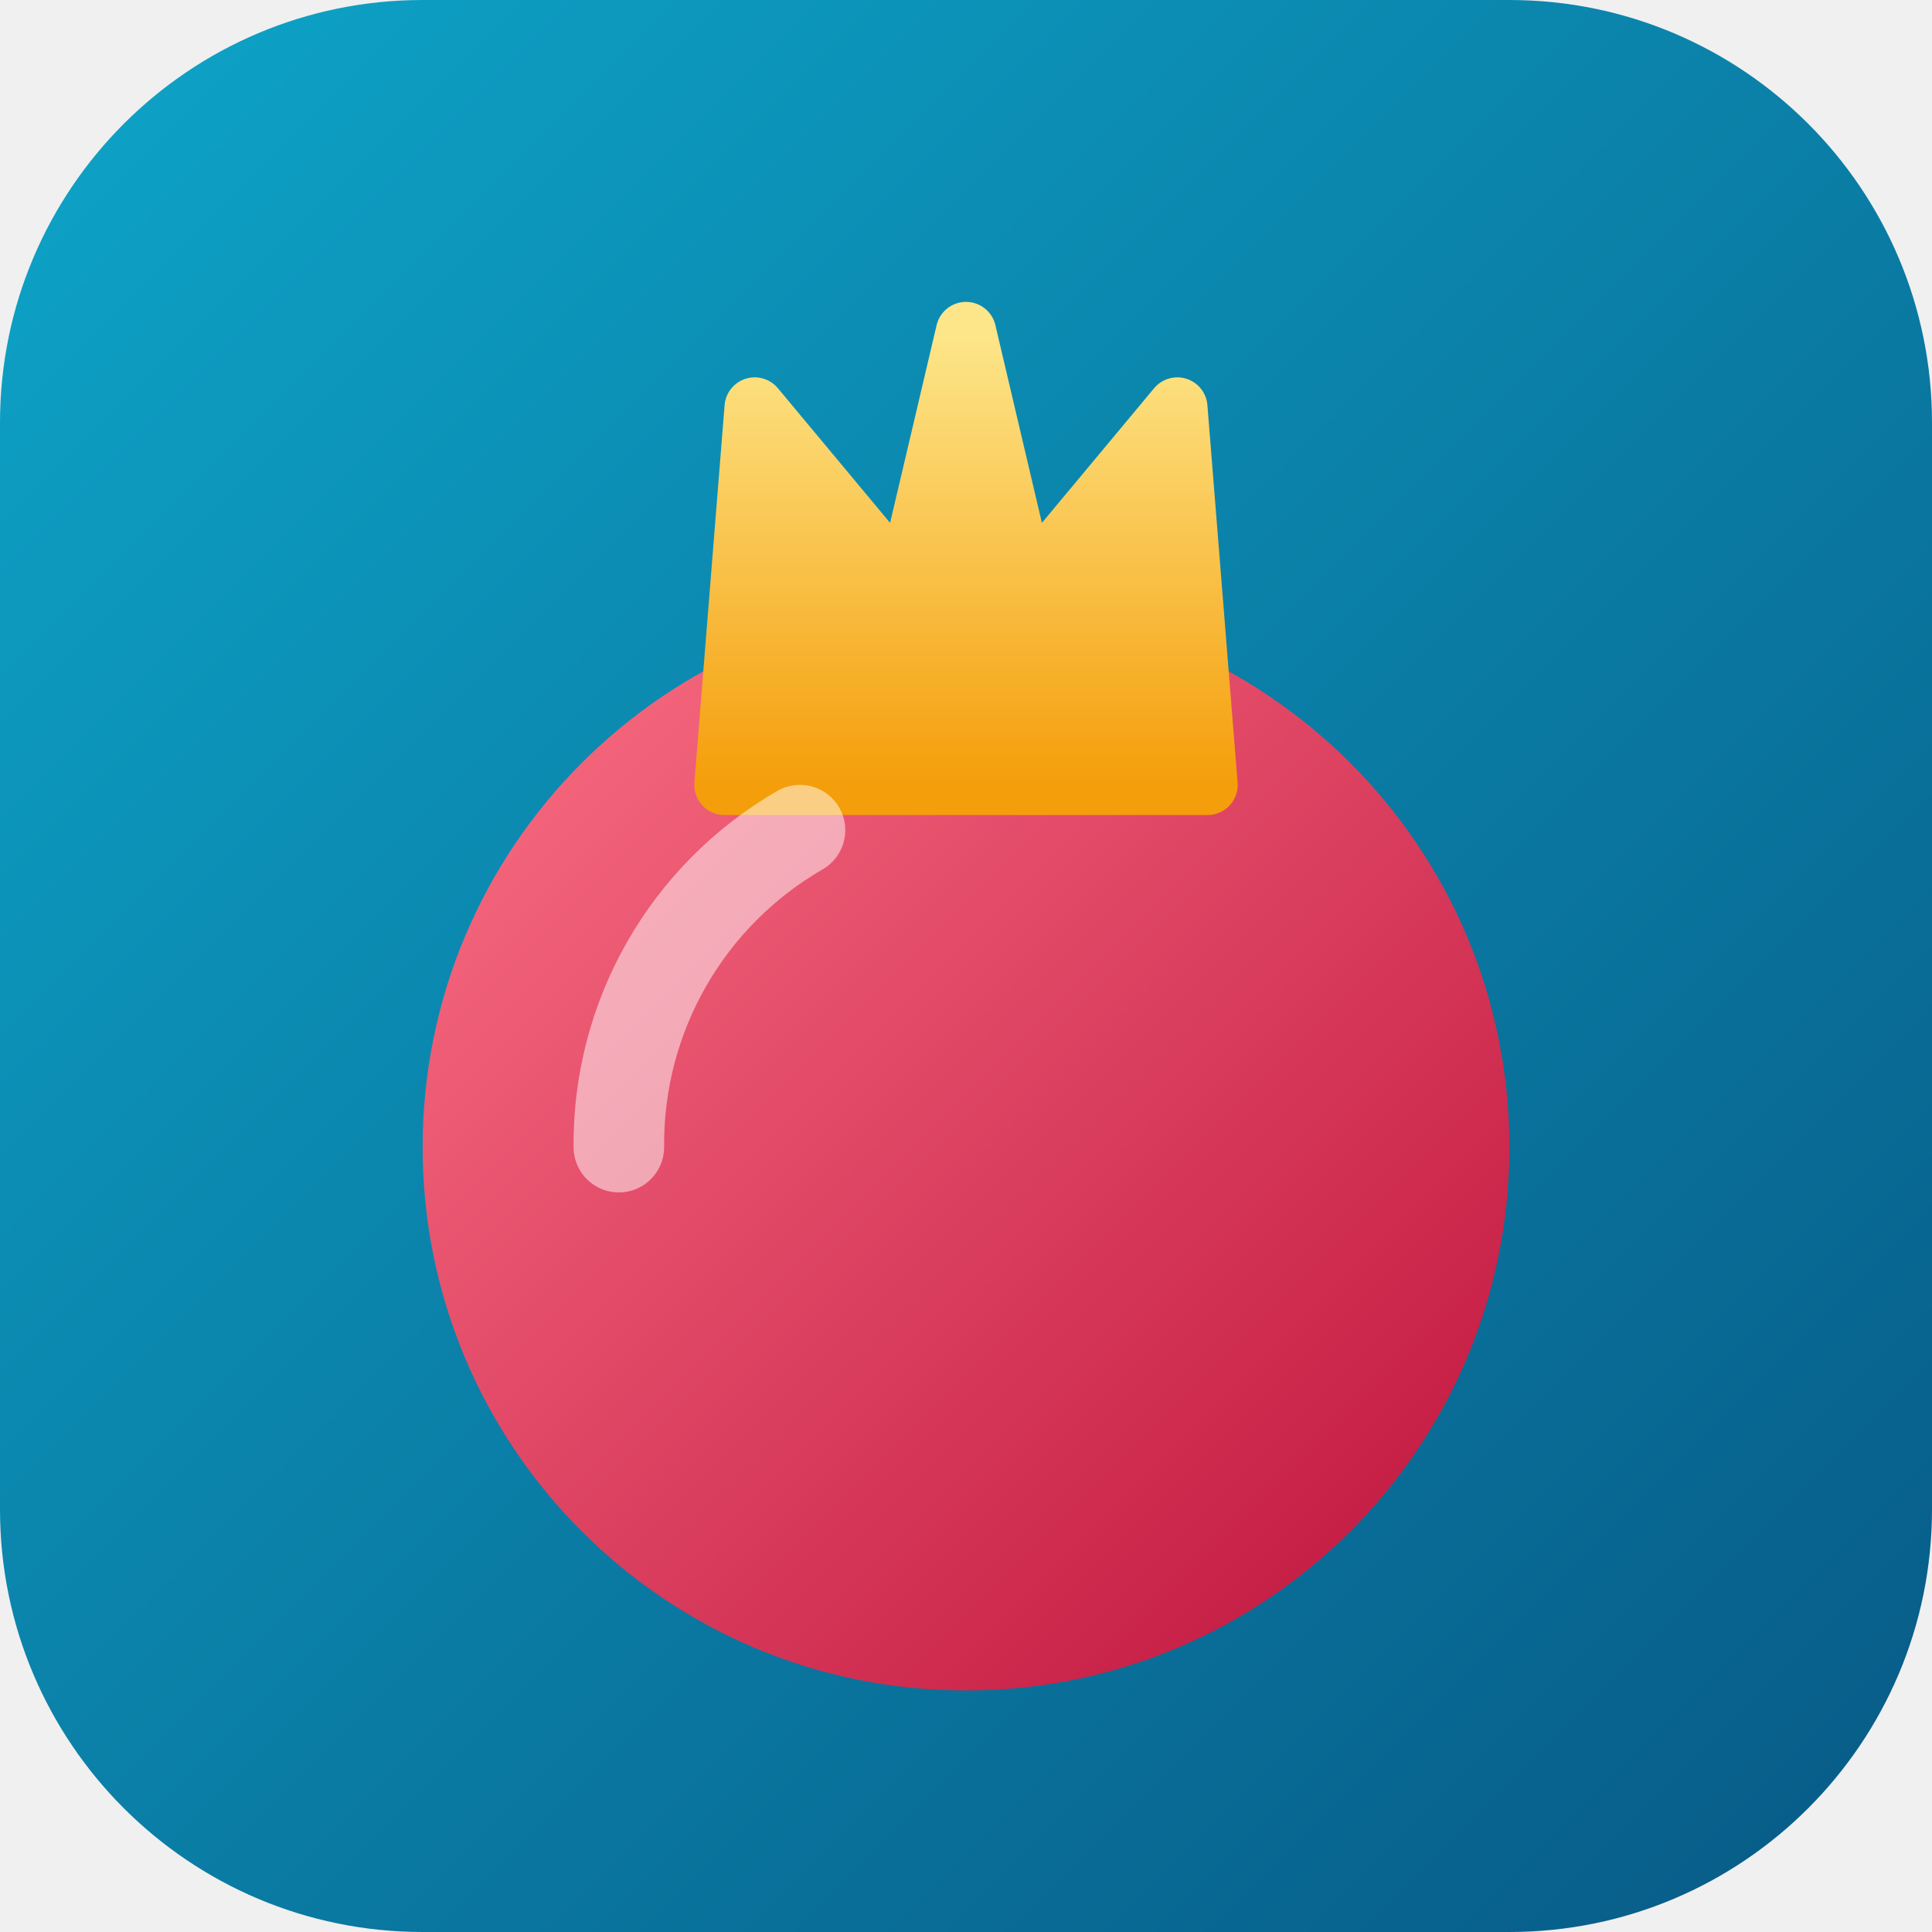
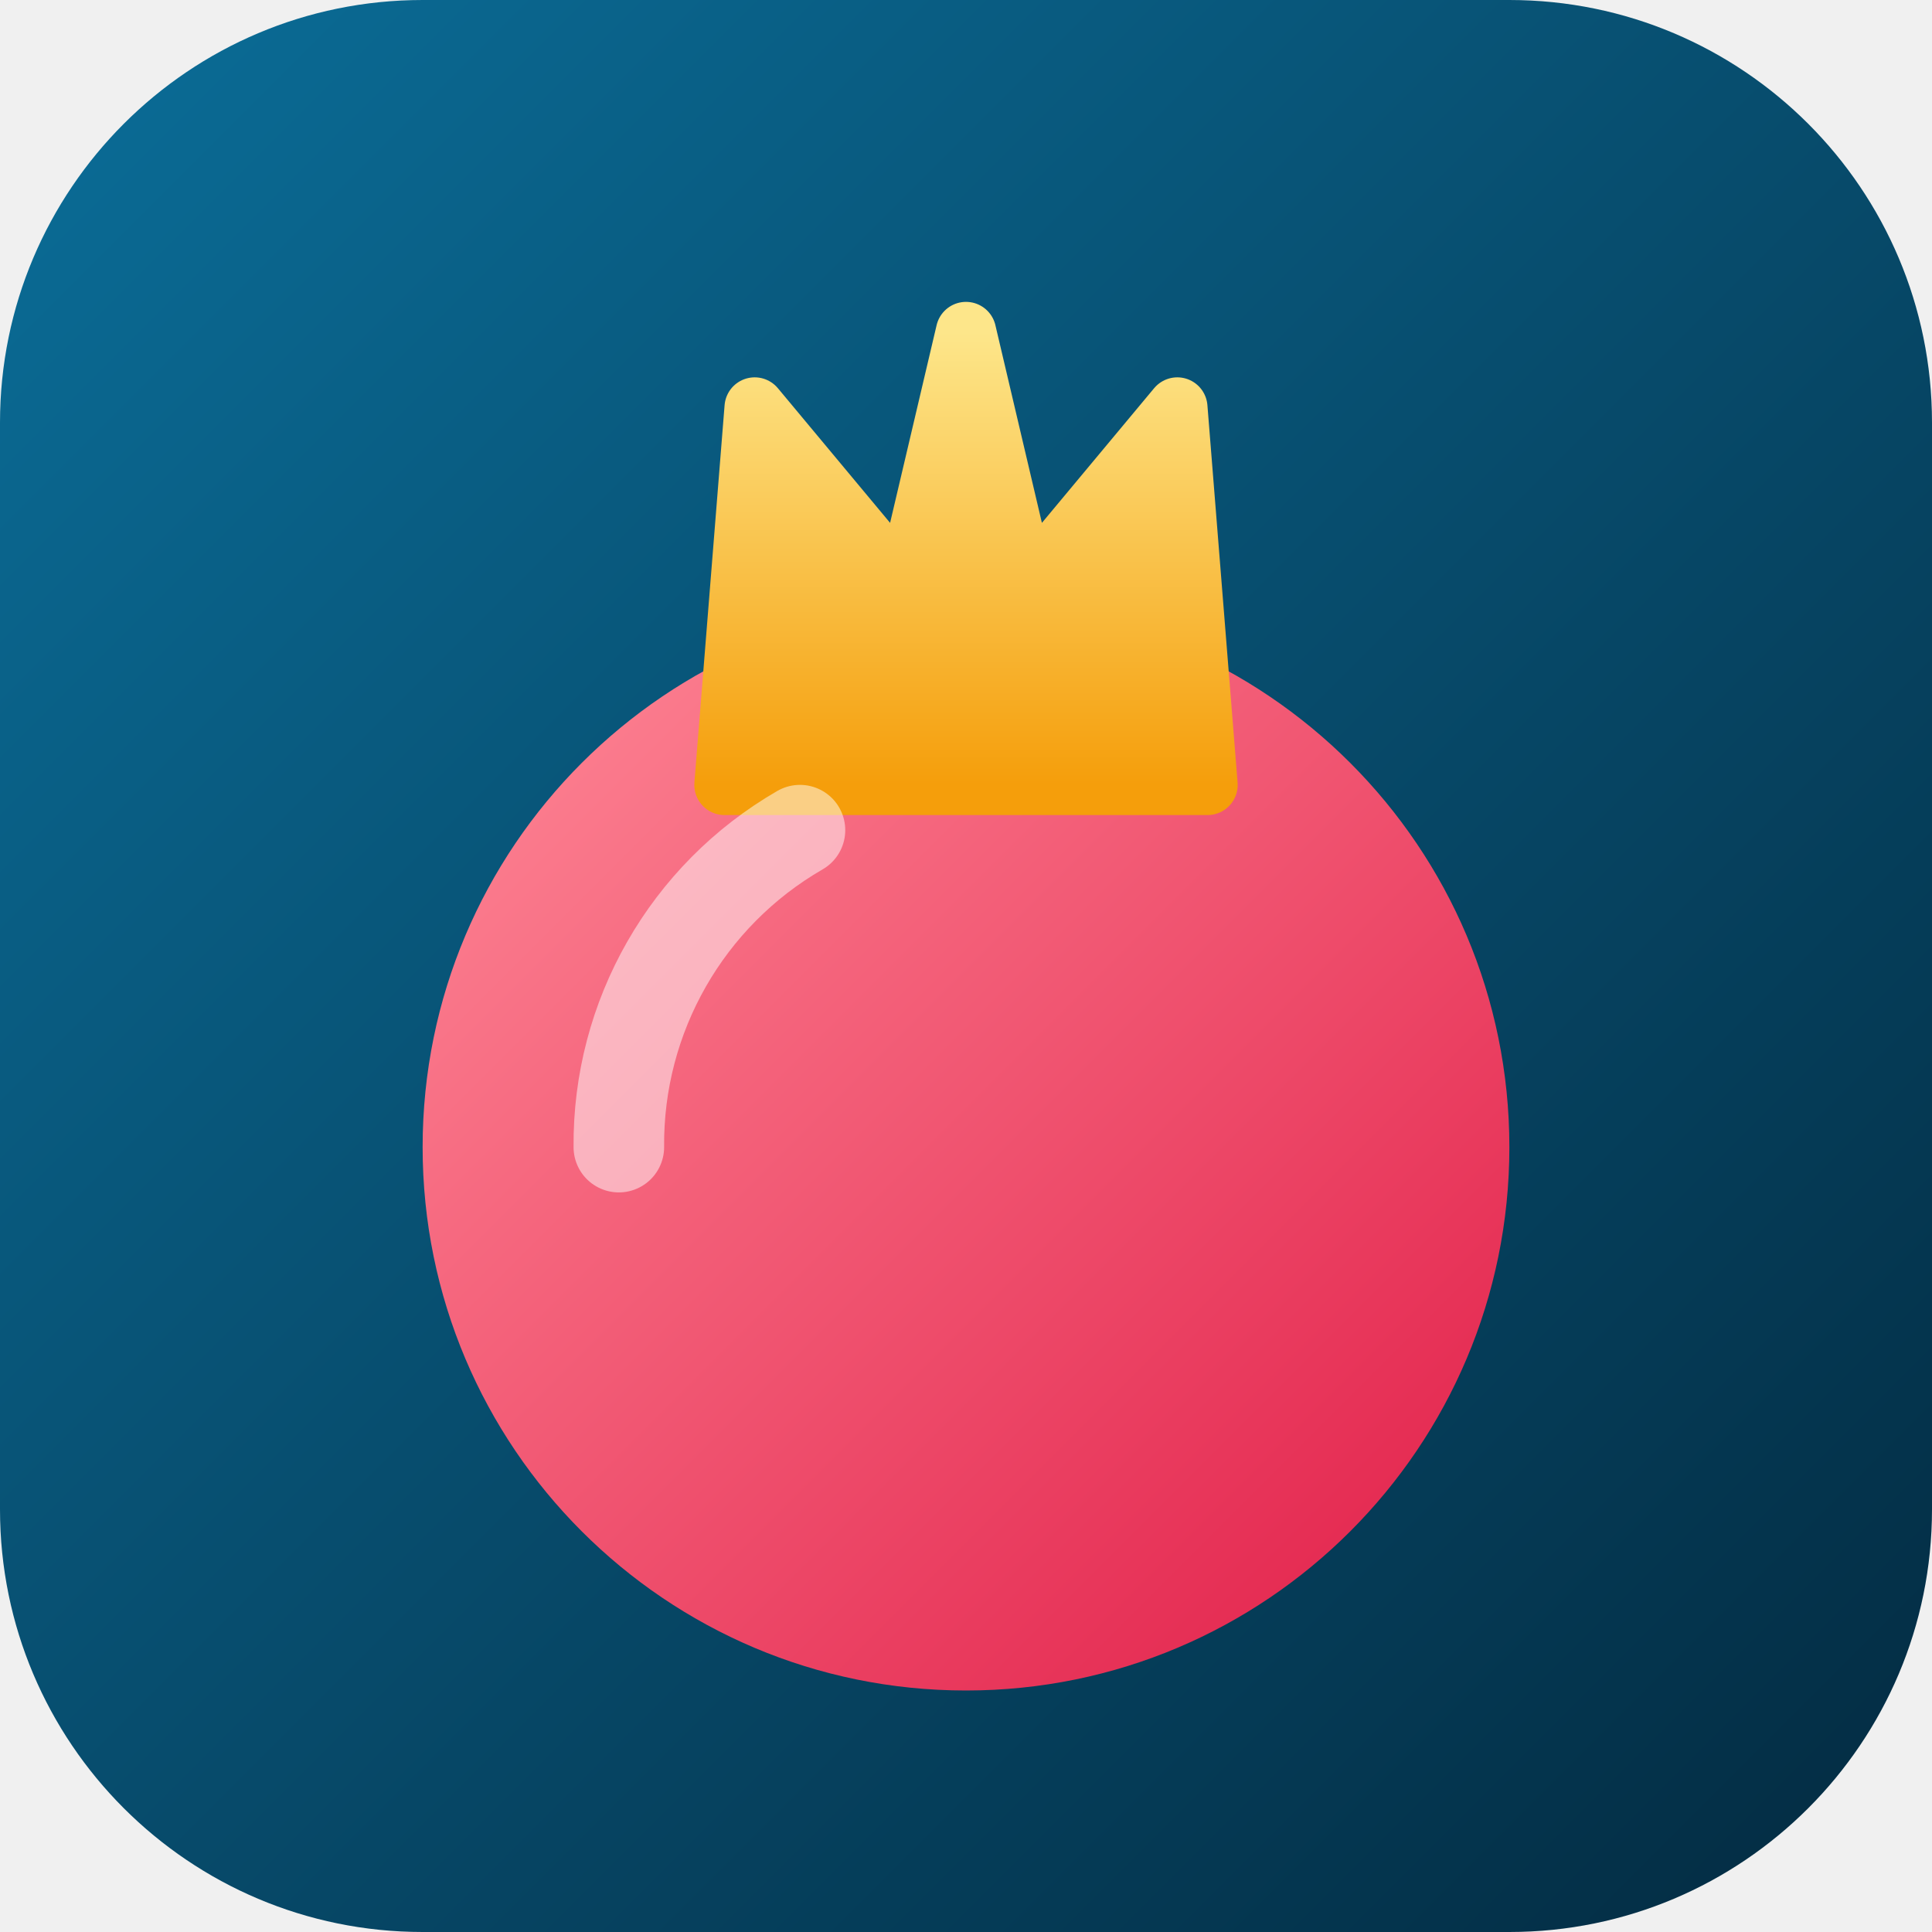
<svg xmlns="http://www.w3.org/2000/svg" viewBox="0 0 64 64" width="64" height="64">
  <defs>
    <linearGradient id="sea" x1="0" y1="0" x2="1" y2="1">
-       <stop offset="0" stop-color="#0ea5c9" />
-       <stop offset="1" stop-color="#075985" />
+       <stop offset="0" stop-color="#0b6e99" />
+       <stop offset="1" stop-color="#032a40" />
    </linearGradient>
    <linearGradient id="gold" x1="0" y1="0" x2="0" y2="1">
      <stop offset="0" stop-color="#fde68a" />
      <stop offset="1" stop-color="#f59e0b" />
    </linearGradient>
    <linearGradient id="fruit" x1="0" y1="0" x2="1" y2="1">
-       <stop offset="0" stop-color="#fb7185" />
-       <stop offset="1" stop-color="#be123c" />
+       <stop offset="0" stop-color="#ff8a98" />
+       <stop offset="1" stop-color="#e11d48" />
    </linearGradient>
  </defs>
  <rect width="64" height="64" rx="14" fill="url(#sea)" />
  <circle cx="32" cy="38" r="18" fill="url(#fruit)" />
  <path d="M24 26L25 13.500 30 19.500 32 11 34 19.500 39 13.500 40 26z" fill="url(#gold)" stroke="url(#gold)" stroke-width="2" stroke-linejoin="round" />
  <path d="M20.500 38a12 12 0 0 1 6-10.500" fill="none" stroke="#fff" stroke-width="3" stroke-linecap="round" opacity=".5" />
</svg>
